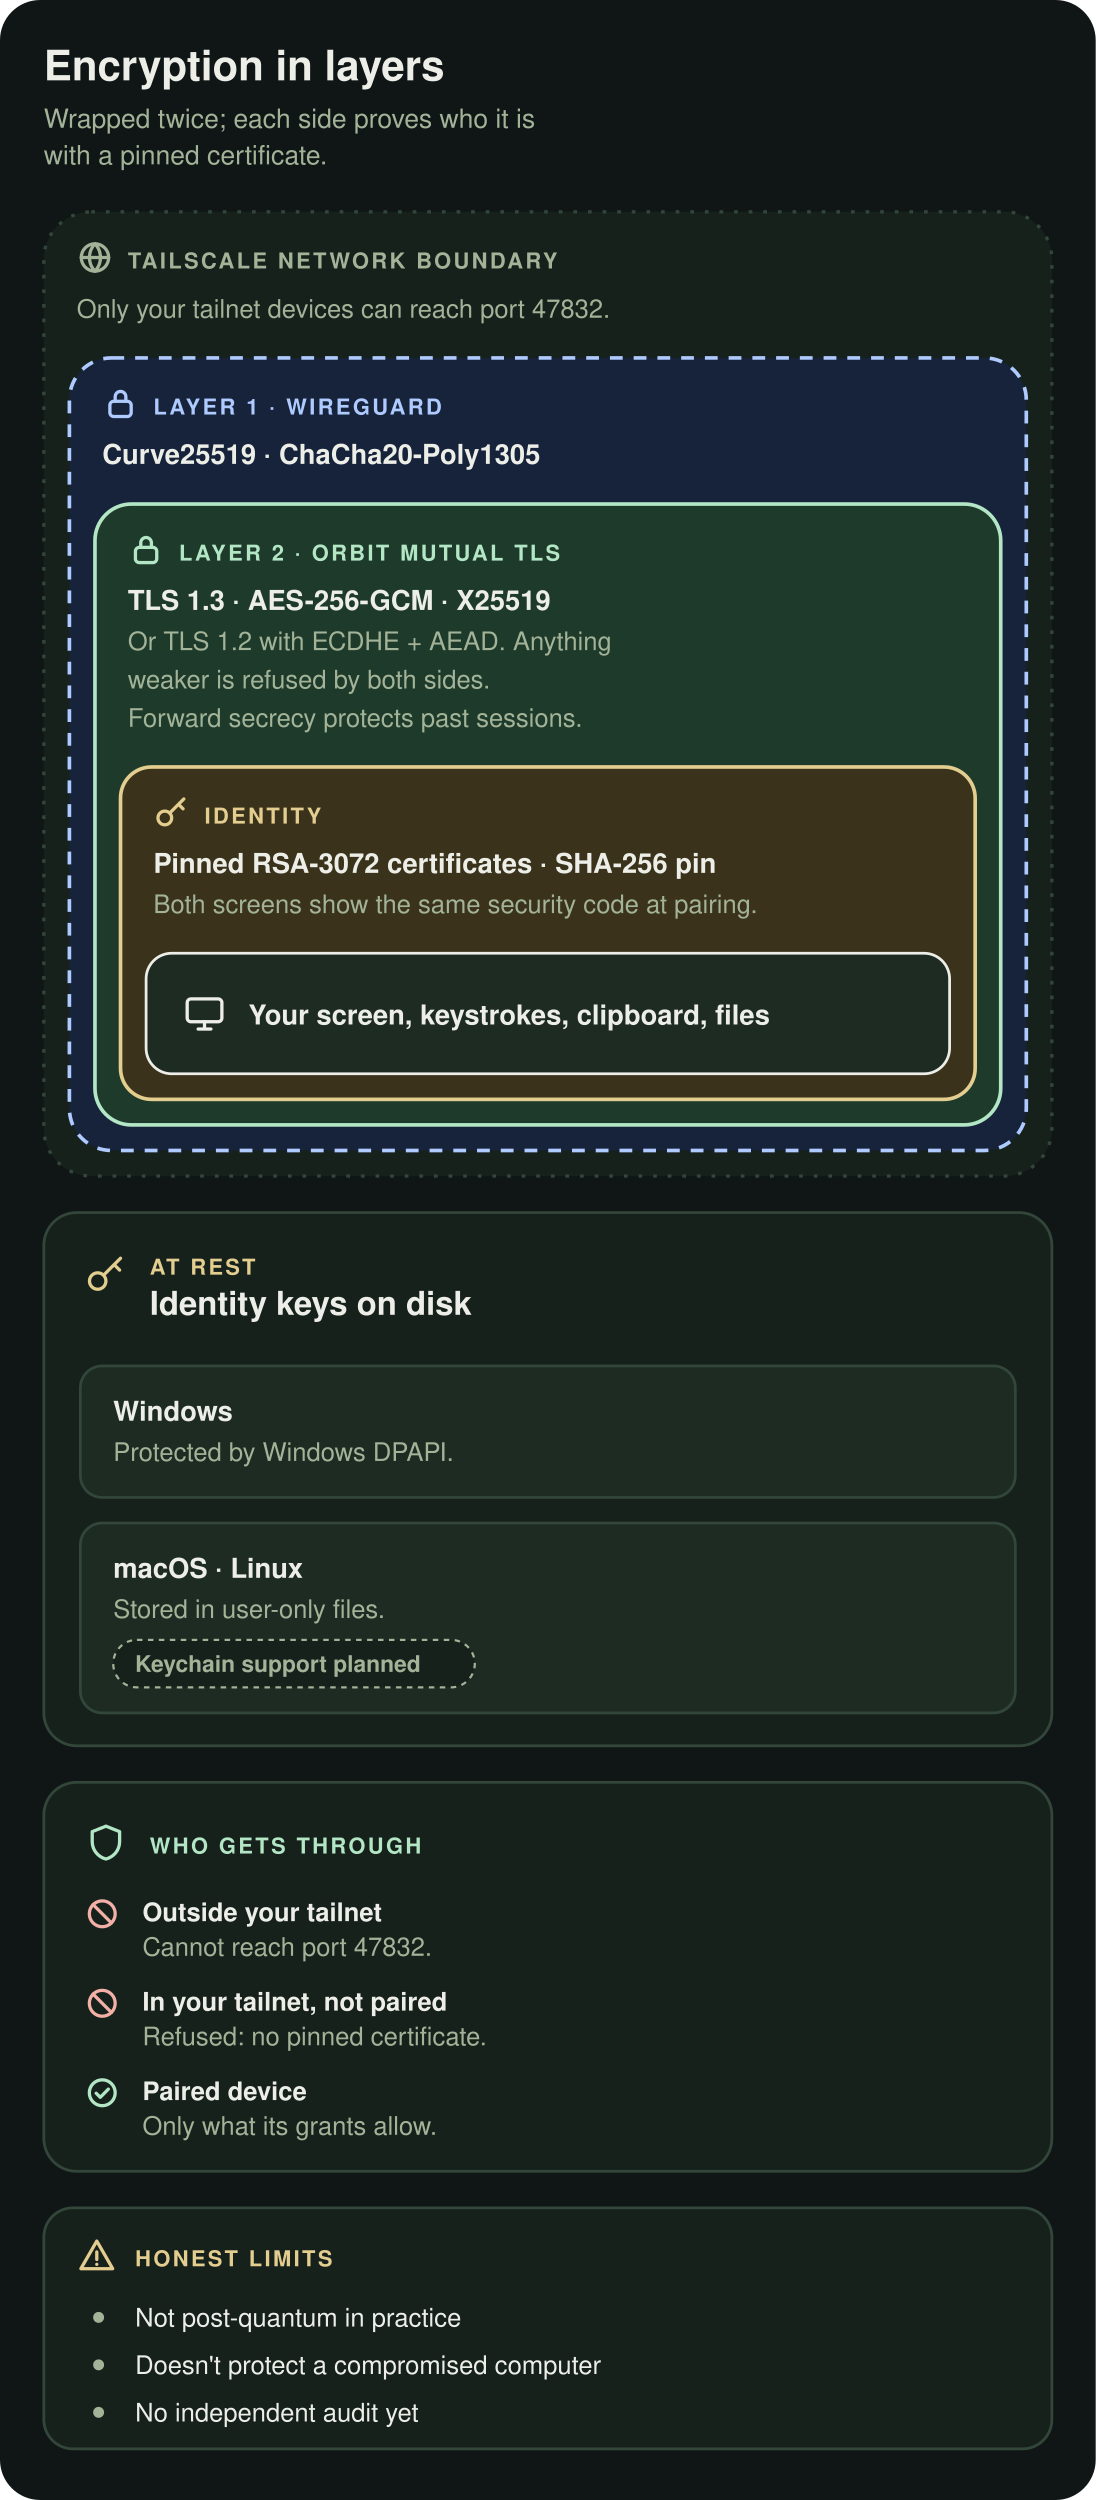
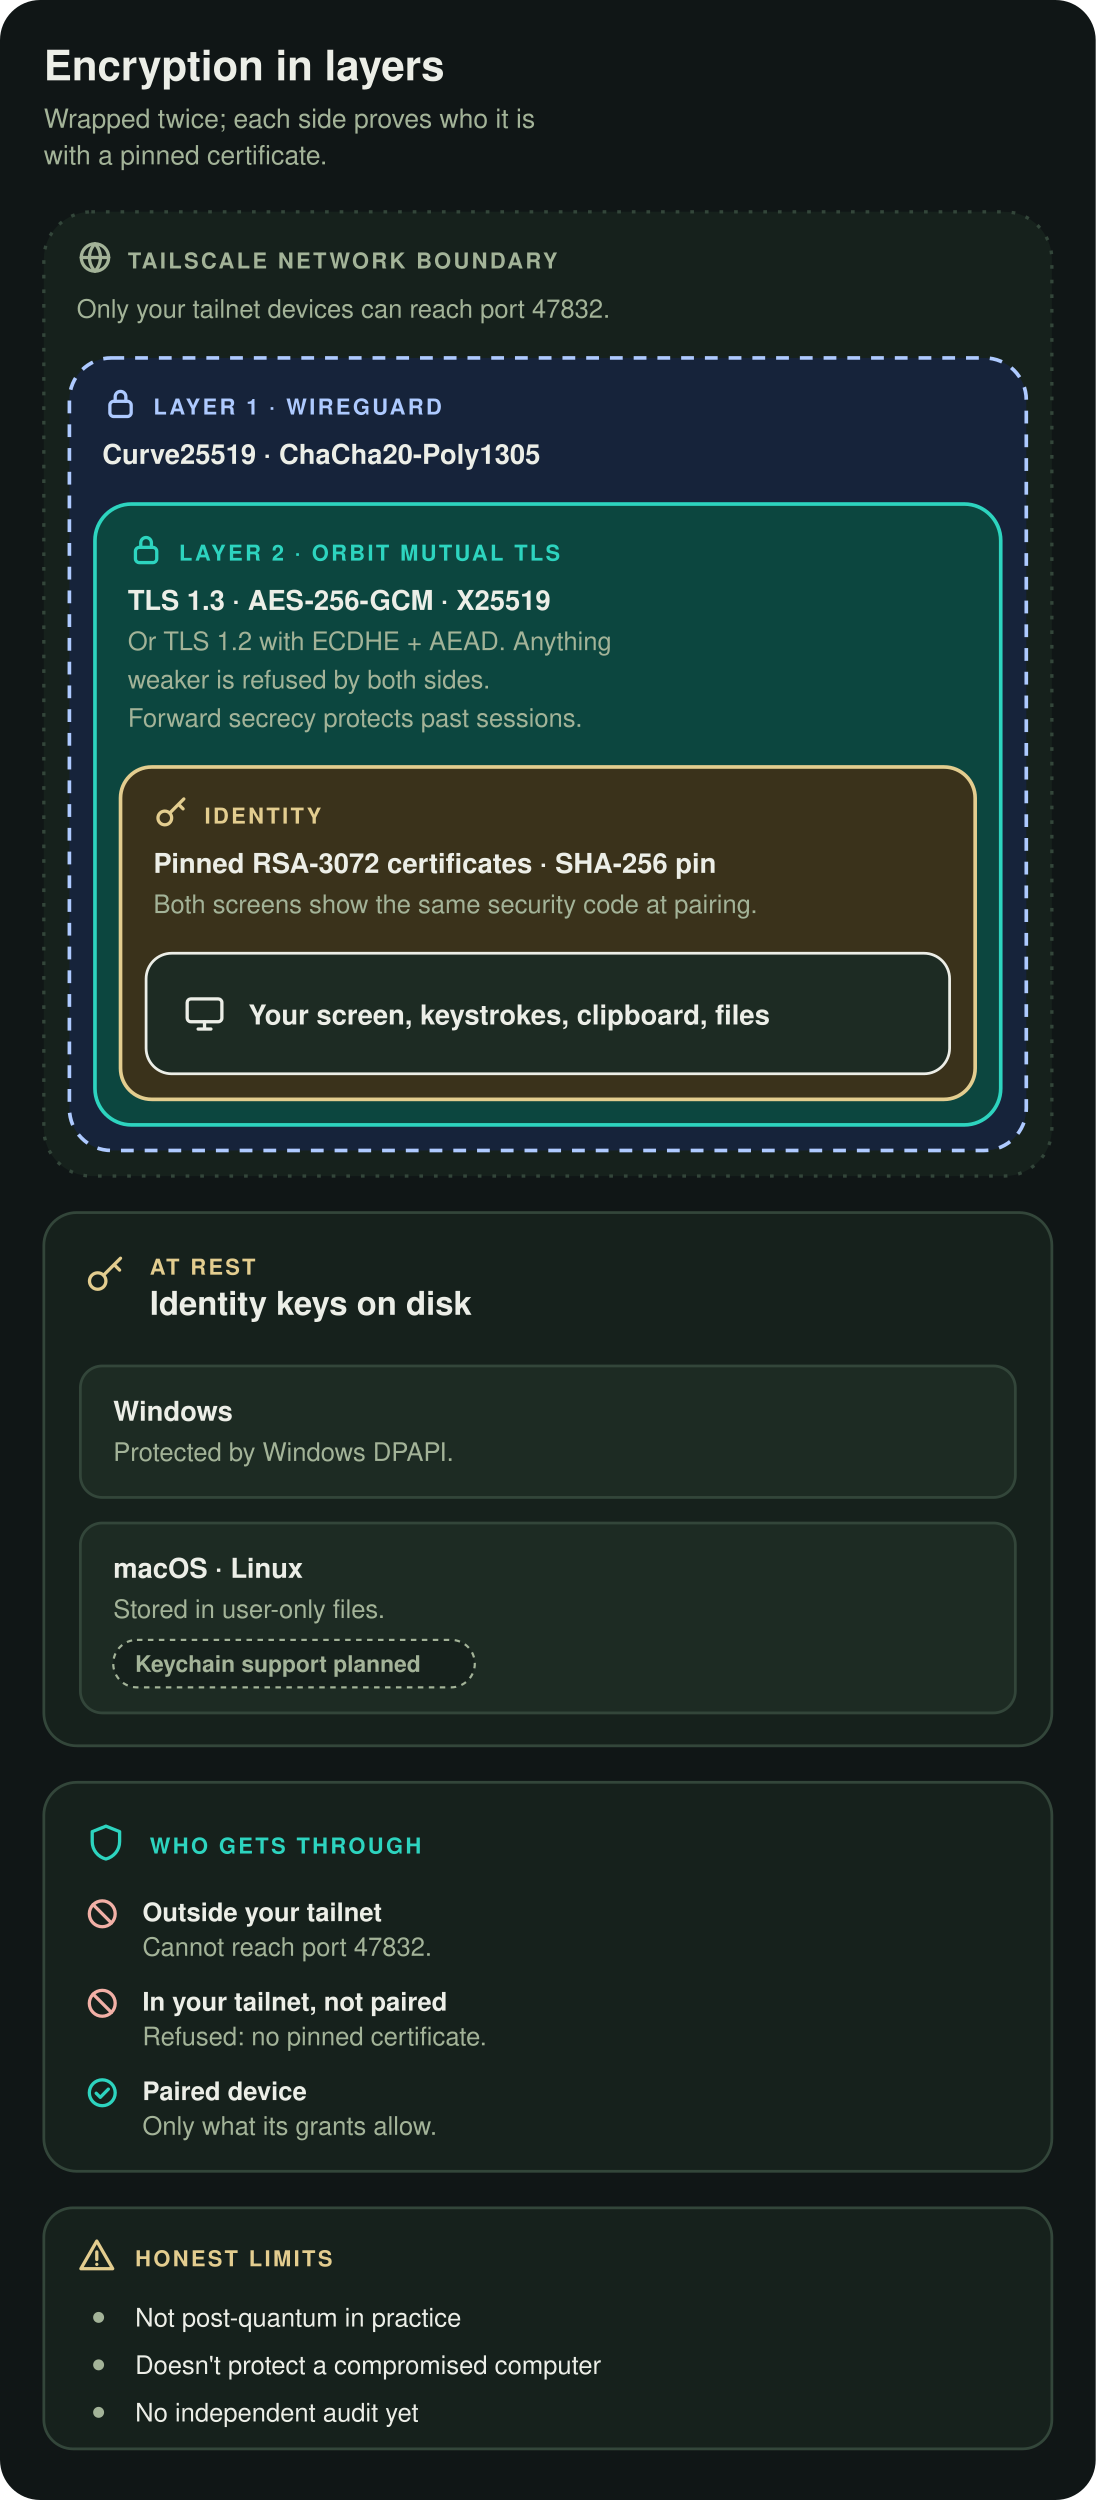
<svg xmlns="http://www.w3.org/2000/svg" width="600" height="1369" viewBox="0 0 600 1369" role="img" aria-labelledby="t d">
  <defs>
    <marker id="h-muted" markerWidth="10" markerHeight="10" refX="8" refY="5" orient="auto" markerUnits="userSpaceOnUse">
      <path d="M1 1L8 5L1 9" fill="none" stroke="#a3b398" stroke-width="1.8" stroke-linecap="round" stroke-linejoin="round" />
    </marker>
    <marker id="t-muted" markerWidth="10" markerHeight="10" refX="2" refY="5" orient="auto" markerUnits="userSpaceOnUse">
      <path d="M9 1L2 5L9 9" fill="none" stroke="#a3b398" stroke-width="1.8" stroke-linecap="round" stroke-linejoin="round" />
    </marker>
    <marker id="h-mint" markerWidth="10" markerHeight="10" refX="8" refY="5" orient="auto" markerUnits="userSpaceOnUse">
-       <path d="M1 1L8 5L1 9" fill="none" stroke="#b2e6c5" stroke-width="1.8" stroke-linecap="round" stroke-linejoin="round" />
+       <path d="M1 1L8 5L1 9" fill="none" stroke="#2dd4bf" stroke-width="1.8" stroke-linecap="round" stroke-linejoin="round" />
    </marker>
    <marker id="t-mint" markerWidth="10" markerHeight="10" refX="2" refY="5" orient="auto" markerUnits="userSpaceOnUse">
-       <path d="M9 1L2 5L9 9" fill="none" stroke="#b2e6c5" stroke-width="1.8" stroke-linecap="round" stroke-linejoin="round" />
+       <path d="M9 1L2 5L9 9" fill="none" stroke="#2dd4bf" stroke-width="1.8" stroke-linecap="round" stroke-linejoin="round" />
    </marker>
    <marker id="h-blue" markerWidth="10" markerHeight="10" refX="8" refY="5" orient="auto" markerUnits="userSpaceOnUse">
      <path d="M1 1L8 5L1 9" fill="none" stroke="#aecaff" stroke-width="1.8" stroke-linecap="round" stroke-linejoin="round" />
    </marker>
    <marker id="t-blue" markerWidth="10" markerHeight="10" refX="2" refY="5" orient="auto" markerUnits="userSpaceOnUse">
      <path d="M9 1L2 5L9 9" fill="none" stroke="#aecaff" stroke-width="1.8" stroke-linecap="round" stroke-linejoin="round" />
    </marker>
    <marker id="h-gold" markerWidth="10" markerHeight="10" refX="8" refY="5" orient="auto" markerUnits="userSpaceOnUse">
      <path d="M1 1L8 5L1 9" fill="none" stroke="#e3cd8f" stroke-width="1.8" stroke-linecap="round" stroke-linejoin="round" />
    </marker>
    <marker id="t-gold" markerWidth="10" markerHeight="10" refX="2" refY="5" orient="auto" markerUnits="userSpaceOnUse">
      <path d="M9 1L2 5L9 9" fill="none" stroke="#e3cd8f" stroke-width="1.8" stroke-linecap="round" stroke-linejoin="round" />
    </marker>
    <marker id="h-rose" markerWidth="10" markerHeight="10" refX="8" refY="5" orient="auto" markerUnits="userSpaceOnUse">
      <path d="M1 1L8 5L1 9" fill="none" stroke="#f2b0a6" stroke-width="1.8" stroke-linecap="round" stroke-linejoin="round" />
    </marker>
    <marker id="t-rose" markerWidth="10" markerHeight="10" refX="2" refY="5" orient="auto" markerUnits="userSpaceOnUse">
      <path d="M9 1L2 5L9 9" fill="none" stroke="#f2b0a6" stroke-width="1.8" stroke-linecap="round" stroke-linejoin="round" />
    </marker>
  </defs>
  <rect width="600" height="1369" rx="22" fill="#101616" />
  <text x="24" y="44" fill="#eceee7" font-family="Segoe UI, -apple-system, BlinkMacSystemFont, Helvetica, Arial, sans-serif" font-size="23" font-weight="700" text-anchor="start">Encryption in layers</text>
  <text x="24" y="70" fill="#a3b398" font-family="Segoe UI, -apple-system, BlinkMacSystemFont, Helvetica, Arial, sans-serif" font-size="14.5" font-weight="400" text-anchor="start">Wrapped twice; each side proves who it is</text>
  <text x="24" y="90" fill="#a3b398" font-family="Segoe UI, -apple-system, BlinkMacSystemFont, Helvetica, Arial, sans-serif" font-size="14.5" font-weight="400" text-anchor="start">with a pinned certificate.</text>
  <rect x="24" y="116" width="552" height="528" rx="26" fill="#16211c" stroke="#33463a" stroke-width="1.8" stroke-dasharray="2 6" />
  <g transform="translate(42 131) scale(0.8333)" fill="none" stroke="#a3b398" stroke-width="2.16" stroke-linecap="round" stroke-linejoin="round">
    <circle cx="12" cy="12" r="9" />
    <path d="M3 12h18M12 3c2.4 2.6 3.6 5.6 3.6 9s-1.2 6.4-3.6 9c-2.4-2.6-3.6-5.6-3.6-9S9.6 5.6 12 3z" />
  </g>
  <text x="70" y="147" fill="#a3b398" font-family="Segoe UI, -apple-system, BlinkMacSystemFont, Helvetica, Arial, sans-serif" font-size="12" font-weight="700" text-anchor="start" letter-spacing="1.3">TAILSCALE NETWORK BOUNDARY</text>
  <text x="42" y="174" fill="#a3b398" font-family="Segoe UI, -apple-system, BlinkMacSystemFont, Helvetica, Arial, sans-serif" font-size="14" font-weight="400" text-anchor="start">Only your tailnet devices can reach port 47832.</text>
  <rect x="38" y="196" width="524" height="434" rx="23" fill="#16233a" stroke="#aecaff" stroke-width="2" stroke-dasharray="7 6" />
  <g transform="translate(56 211) scale(0.8333)" fill="none" stroke="#aecaff" stroke-width="2.16" stroke-linecap="round" stroke-linejoin="round">
    <rect x="5" y="10.5" width="14" height="10" rx="2.5" />
    <path d="M8.5 10.5V7.5a3.5 3.5 0 0 1 7 0v3" />
  </g>
  <text x="84" y="227" fill="#aecaff" font-family="Segoe UI, -apple-system, BlinkMacSystemFont, Helvetica, Arial, sans-serif" font-size="12" font-weight="700" text-anchor="start" letter-spacing="1.3">LAYER 1 · WIREGUARD</text>
  <text x="56" y="254" fill="#eceee7" font-family="Segoe UI, -apple-system, BlinkMacSystemFont, Helvetica, Arial, sans-serif" font-size="15" font-weight="600" text-anchor="start">Curve25519 · ChaCha20-Poly1305</text>
-   <rect x="52" y="276" width="496" height="340" rx="20" fill="#1e3a2b" stroke="#b2e6c5" stroke-width="2" />
-   <g transform="translate(70 291) scale(0.8333)" fill="none" stroke="#b2e6c5" stroke-width="2.16" stroke-linecap="round" stroke-linejoin="round">
+   <rect x="52" y="276" width="496" height="340" rx="20" fill="#0c463f" stroke="#2dd4bf" stroke-width="2" />
+   <g transform="translate(70 291) scale(0.8333)" fill="none" stroke="#2dd4bf" stroke-width="2.16" stroke-linecap="round" stroke-linejoin="round">
    <rect x="5" y="10.5" width="14" height="10" rx="2.5" />
    <path d="M8.5 10.5V7.5a3.5 3.5 0 0 1 7 0v3" />
  </g>
-   <text x="98" y="307" fill="#b2e6c5" font-family="Segoe UI, -apple-system, BlinkMacSystemFont, Helvetica, Arial, sans-serif" font-size="12" font-weight="700" text-anchor="start" letter-spacing="1.3">LAYER 2 · ORBIT MUTUAL TLS</text>
+   <text x="98" y="307" fill="#2dd4bf" font-family="Segoe UI, -apple-system, BlinkMacSystemFont, Helvetica, Arial, sans-serif" font-size="12" font-weight="700" text-anchor="start" letter-spacing="1.3">LAYER 2 · ORBIT MUTUAL TLS</text>
  <text x="70" y="334" fill="#eceee7" font-family="Segoe UI, -apple-system, BlinkMacSystemFont, Helvetica, Arial, sans-serif" font-size="15" font-weight="600" text-anchor="start">TLS 1.3 · AES-256-GCM · X25519</text>
  <text x="70" y="356" fill="#a3b398" font-family="Segoe UI, -apple-system, BlinkMacSystemFont, Helvetica, Arial, sans-serif" font-size="14" font-weight="400" text-anchor="start">Or TLS 1.2 with ECDHE + AEAD. Anything</text>
  <text x="70" y="377" fill="#a3b398" font-family="Segoe UI, -apple-system, BlinkMacSystemFont, Helvetica, Arial, sans-serif" font-size="14" font-weight="400" text-anchor="start">weaker is refused by both sides.</text>
  <text x="70" y="398" fill="#a3b398" font-family="Segoe UI, -apple-system, BlinkMacSystemFont, Helvetica, Arial, sans-serif" font-size="14" font-weight="400" text-anchor="start">Forward secrecy protects past sessions.</text>
  <rect x="66" y="420" width="468" height="182" rx="17" fill="#3a321b" stroke="#e3cd8f" stroke-width="2" />
  <g transform="translate(84 435) scale(0.8333)" fill="none" stroke="#e3cd8f" stroke-width="2.16" stroke-linecap="round" stroke-linejoin="round">
    <circle cx="7.5" cy="15.5" r="4.5" />
    <path d="M10.8 12.2L20 3M16.5 6.5l3 3" />
  </g>
  <text x="112" y="451" fill="#e3cd8f" font-family="Segoe UI, -apple-system, BlinkMacSystemFont, Helvetica, Arial, sans-serif" font-size="12" font-weight="700" text-anchor="start" letter-spacing="1.3">IDENTITY</text>
  <text x="84" y="478" fill="#eceee7" font-family="Segoe UI, -apple-system, BlinkMacSystemFont, Helvetica, Arial, sans-serif" font-size="15" font-weight="600" text-anchor="start">Pinned RSA-3072 certificates · SHA-256 pin</text>
  <text x="84" y="500" fill="#a3b398" font-family="Segoe UI, -apple-system, BlinkMacSystemFont, Helvetica, Arial, sans-serif" font-size="14" font-weight="400" text-anchor="start">Both screens show the same security code at pairing.</text>
  <rect x="80" y="522" width="440" height="66" rx="14" fill="#1d2b23" stroke="#eceee7" stroke-width="1.5" />
  <g transform="translate(100 543) scale(1)" fill="none" stroke="#eceee7" stroke-width="1.80" stroke-linecap="round" stroke-linejoin="round">
    <rect x="2.5" y="4" width="19" height="12.5" rx="2" />
    <path d="M8.5 20.5h7M12 16.5v4" />
  </g>
  <text x="136" y="561" fill="#eceee7" font-family="Segoe UI, -apple-system, BlinkMacSystemFont, Helvetica, Arial, sans-serif" font-size="15" font-weight="600" text-anchor="start">Your screen, keystrokes, clipboard, files</text>
  <rect x="24" y="664" width="552" height="292" rx="18" fill="#16211c" stroke="#33463a" stroke-width="1.5" />
  <g transform="translate(46 686) scale(1)" fill="none" stroke="#e3cd8f" stroke-width="1.80" stroke-linecap="round" stroke-linejoin="round">
    <circle cx="7.5" cy="15.5" r="4.5" />
    <path d="M10.8 12.2L20 3M16.5 6.5l3 3" />
  </g>
  <text x="82" y="698" fill="#e3cd8f" font-family="Segoe UI, -apple-system, BlinkMacSystemFont, Helvetica, Arial, sans-serif" font-size="12" font-weight="700" text-anchor="start" letter-spacing="1.3">AT REST</text>
  <text x="82" y="720" fill="#eceee7" font-family="Segoe UI, -apple-system, BlinkMacSystemFont, Helvetica, Arial, sans-serif" font-size="18" font-weight="700" text-anchor="start">Identity keys on disk</text>
  <rect x="44" y="748" width="512" height="72" rx="12" fill="#1d2b23" stroke="#33463a" stroke-width="1.5" />
  <text x="62" y="778" fill="#eceee7" font-family="Segoe UI, -apple-system, BlinkMacSystemFont, Helvetica, Arial, sans-serif" font-size="15" font-weight="600" text-anchor="start">Windows</text>
  <text x="62" y="800" fill="#a3b398" font-family="Segoe UI, -apple-system, BlinkMacSystemFont, Helvetica, Arial, sans-serif" font-size="14" font-weight="400" text-anchor="start">Protected by Windows DPAPI.</text>
  <rect x="44" y="834" width="512" height="104" rx="12" fill="#1d2b23" stroke="#33463a" stroke-width="1.5" />
  <text x="62" y="864" fill="#eceee7" font-family="Segoe UI, -apple-system, BlinkMacSystemFont, Helvetica, Arial, sans-serif" font-size="15" font-weight="600" text-anchor="start">macOS · Linux</text>
  <text x="62" y="886" fill="#a3b398" font-family="Segoe UI, -apple-system, BlinkMacSystemFont, Helvetica, Arial, sans-serif" font-size="14" font-weight="400" text-anchor="start">Stored in user-only files.</text>
  <rect x="62" y="898" width="198" height="26" rx="13.0" fill="#16211c" stroke="#a3b398" stroke-width="1.2" stroke-dasharray="3 3" />
  <text x="74" y="915.5" fill="#a3b398" font-family="Segoe UI, -apple-system, BlinkMacSystemFont, Helvetica, Arial, sans-serif" font-size="12.5" font-weight="600" text-anchor="start">Keychain support planned</text>
  <rect x="24" y="976" width="552" height="213" rx="18" fill="#16211c" stroke="#33463a" stroke-width="1.5" />
-   <g transform="translate(46 997) scale(1)" fill="none" stroke="#b2e6c5" stroke-width="1.80" stroke-linecap="round" stroke-linejoin="round">
+   <g transform="translate(46 997) scale(1)" fill="none" stroke="#2dd4bf" stroke-width="1.80" stroke-linecap="round" stroke-linejoin="round">
    <path d="M12 3l7.5 3v5.5c0 4.6-3.2 8.4-7.5 9.5-4.3-1.1-7.5-4.9-7.5-9.5V6z" />
  </g>
-   <text x="82" y="1015" fill="#b2e6c5" font-family="Segoe UI, -apple-system, BlinkMacSystemFont, Helvetica, Arial, sans-serif" font-size="12" font-weight="700" text-anchor="start" letter-spacing="1.3">WHO GETS THROUGH</text>
+   <text x="82" y="1015" fill="#2dd4bf" font-family="Segoe UI, -apple-system, BlinkMacSystemFont, Helvetica, Arial, sans-serif" font-size="12" font-weight="700" text-anchor="start" letter-spacing="1.3">WHO GETS THROUGH</text>
  <g transform="translate(46 1038) scale(0.8333)" fill="none" stroke="#f2b0a6" stroke-width="2.16" stroke-linecap="round" stroke-linejoin="round">
    <circle cx="12" cy="12" r="8.5" />
    <path d="M6 6l12 12" />
  </g>
  <text x="78" y="1052" fill="#eceee7" font-family="Segoe UI, -apple-system, BlinkMacSystemFont, Helvetica, Arial, sans-serif" font-size="14" font-weight="600" text-anchor="start">Outside your tailnet</text>
  <text x="78" y="1071" fill="#a3b398" font-family="Segoe UI, -apple-system, BlinkMacSystemFont, Helvetica, Arial, sans-serif" font-size="14" font-weight="400" text-anchor="start">Cannot reach port 47832.</text>
  <g transform="translate(46 1087) scale(0.8333)" fill="none" stroke="#f2b0a6" stroke-width="2.16" stroke-linecap="round" stroke-linejoin="round">
    <circle cx="12" cy="12" r="8.5" />
    <path d="M6 6l12 12" />
  </g>
  <text x="78" y="1101" fill="#eceee7" font-family="Segoe UI, -apple-system, BlinkMacSystemFont, Helvetica, Arial, sans-serif" font-size="14" font-weight="600" text-anchor="start">In your tailnet, not paired</text>
  <text x="78" y="1120" fill="#a3b398" font-family="Segoe UI, -apple-system, BlinkMacSystemFont, Helvetica, Arial, sans-serif" font-size="14" font-weight="400" text-anchor="start">Refused: no pinned certificate.</text>
-   <g transform="translate(46 1136) scale(0.8333)" fill="none" stroke="#b2e6c5" stroke-width="2.16" stroke-linecap="round" stroke-linejoin="round">
+   <g transform="translate(46 1136) scale(0.8333)" fill="none" stroke="#2dd4bf" stroke-width="2.16" stroke-linecap="round" stroke-linejoin="round">
    <circle cx="12" cy="12" r="8.5" />
    <path d="M8 12.3l2.7 2.7L16 9.6" />
  </g>
  <text x="78" y="1150" fill="#eceee7" font-family="Segoe UI, -apple-system, BlinkMacSystemFont, Helvetica, Arial, sans-serif" font-size="14" font-weight="600" text-anchor="start">Paired device</text>
  <text x="78" y="1169" fill="#a3b398" font-family="Segoe UI, -apple-system, BlinkMacSystemFont, Helvetica, Arial, sans-serif" font-size="14" font-weight="400" text-anchor="start">Only what its grants allow.</text>
  <rect x="24" y="1209" width="552" height="132" rx="16" fill="#16211c" stroke="#33463a" stroke-width="1.5" />
  <g transform="translate(42 1224) scale(0.9167)" fill="none" stroke="#e3cd8f" stroke-width="1.96" stroke-linecap="round" stroke-linejoin="round">
    <path d="M12 3.5L2.5 20h19z" />
    <path d="M12 10v4.5M12 17.4v.01" />
  </g>
  <text x="74" y="1241" fill="#e3cd8f" font-family="Segoe UI, -apple-system, BlinkMacSystemFont, Helvetica, Arial, sans-serif" font-size="12" font-weight="700" text-anchor="start" letter-spacing="1.3">HONEST LIMITS</text>
  <circle cx="54" cy="1269" r="3" fill="#a3b398" />
  <text x="74" y="1274" fill="#eceee7" font-family="Segoe UI, -apple-system, BlinkMacSystemFont, Helvetica, Arial, sans-serif" font-size="14" font-weight="400" text-anchor="start">Not post-quantum in practice</text>
  <circle cx="54" cy="1295" r="3" fill="#a3b398" />
  <text x="74" y="1300" fill="#eceee7" font-family="Segoe UI, -apple-system, BlinkMacSystemFont, Helvetica, Arial, sans-serif" font-size="14" font-weight="400" text-anchor="start">Doesn't protect a compromised computer</text>
  <circle cx="54" cy="1321" r="3" fill="#a3b398" />
  <text x="74" y="1326" fill="#eceee7" font-family="Segoe UI, -apple-system, BlinkMacSystemFont, Helvetica, Arial, sans-serif" font-size="14" font-weight="400" text-anchor="start">No independent audit yet</text>
</svg>
